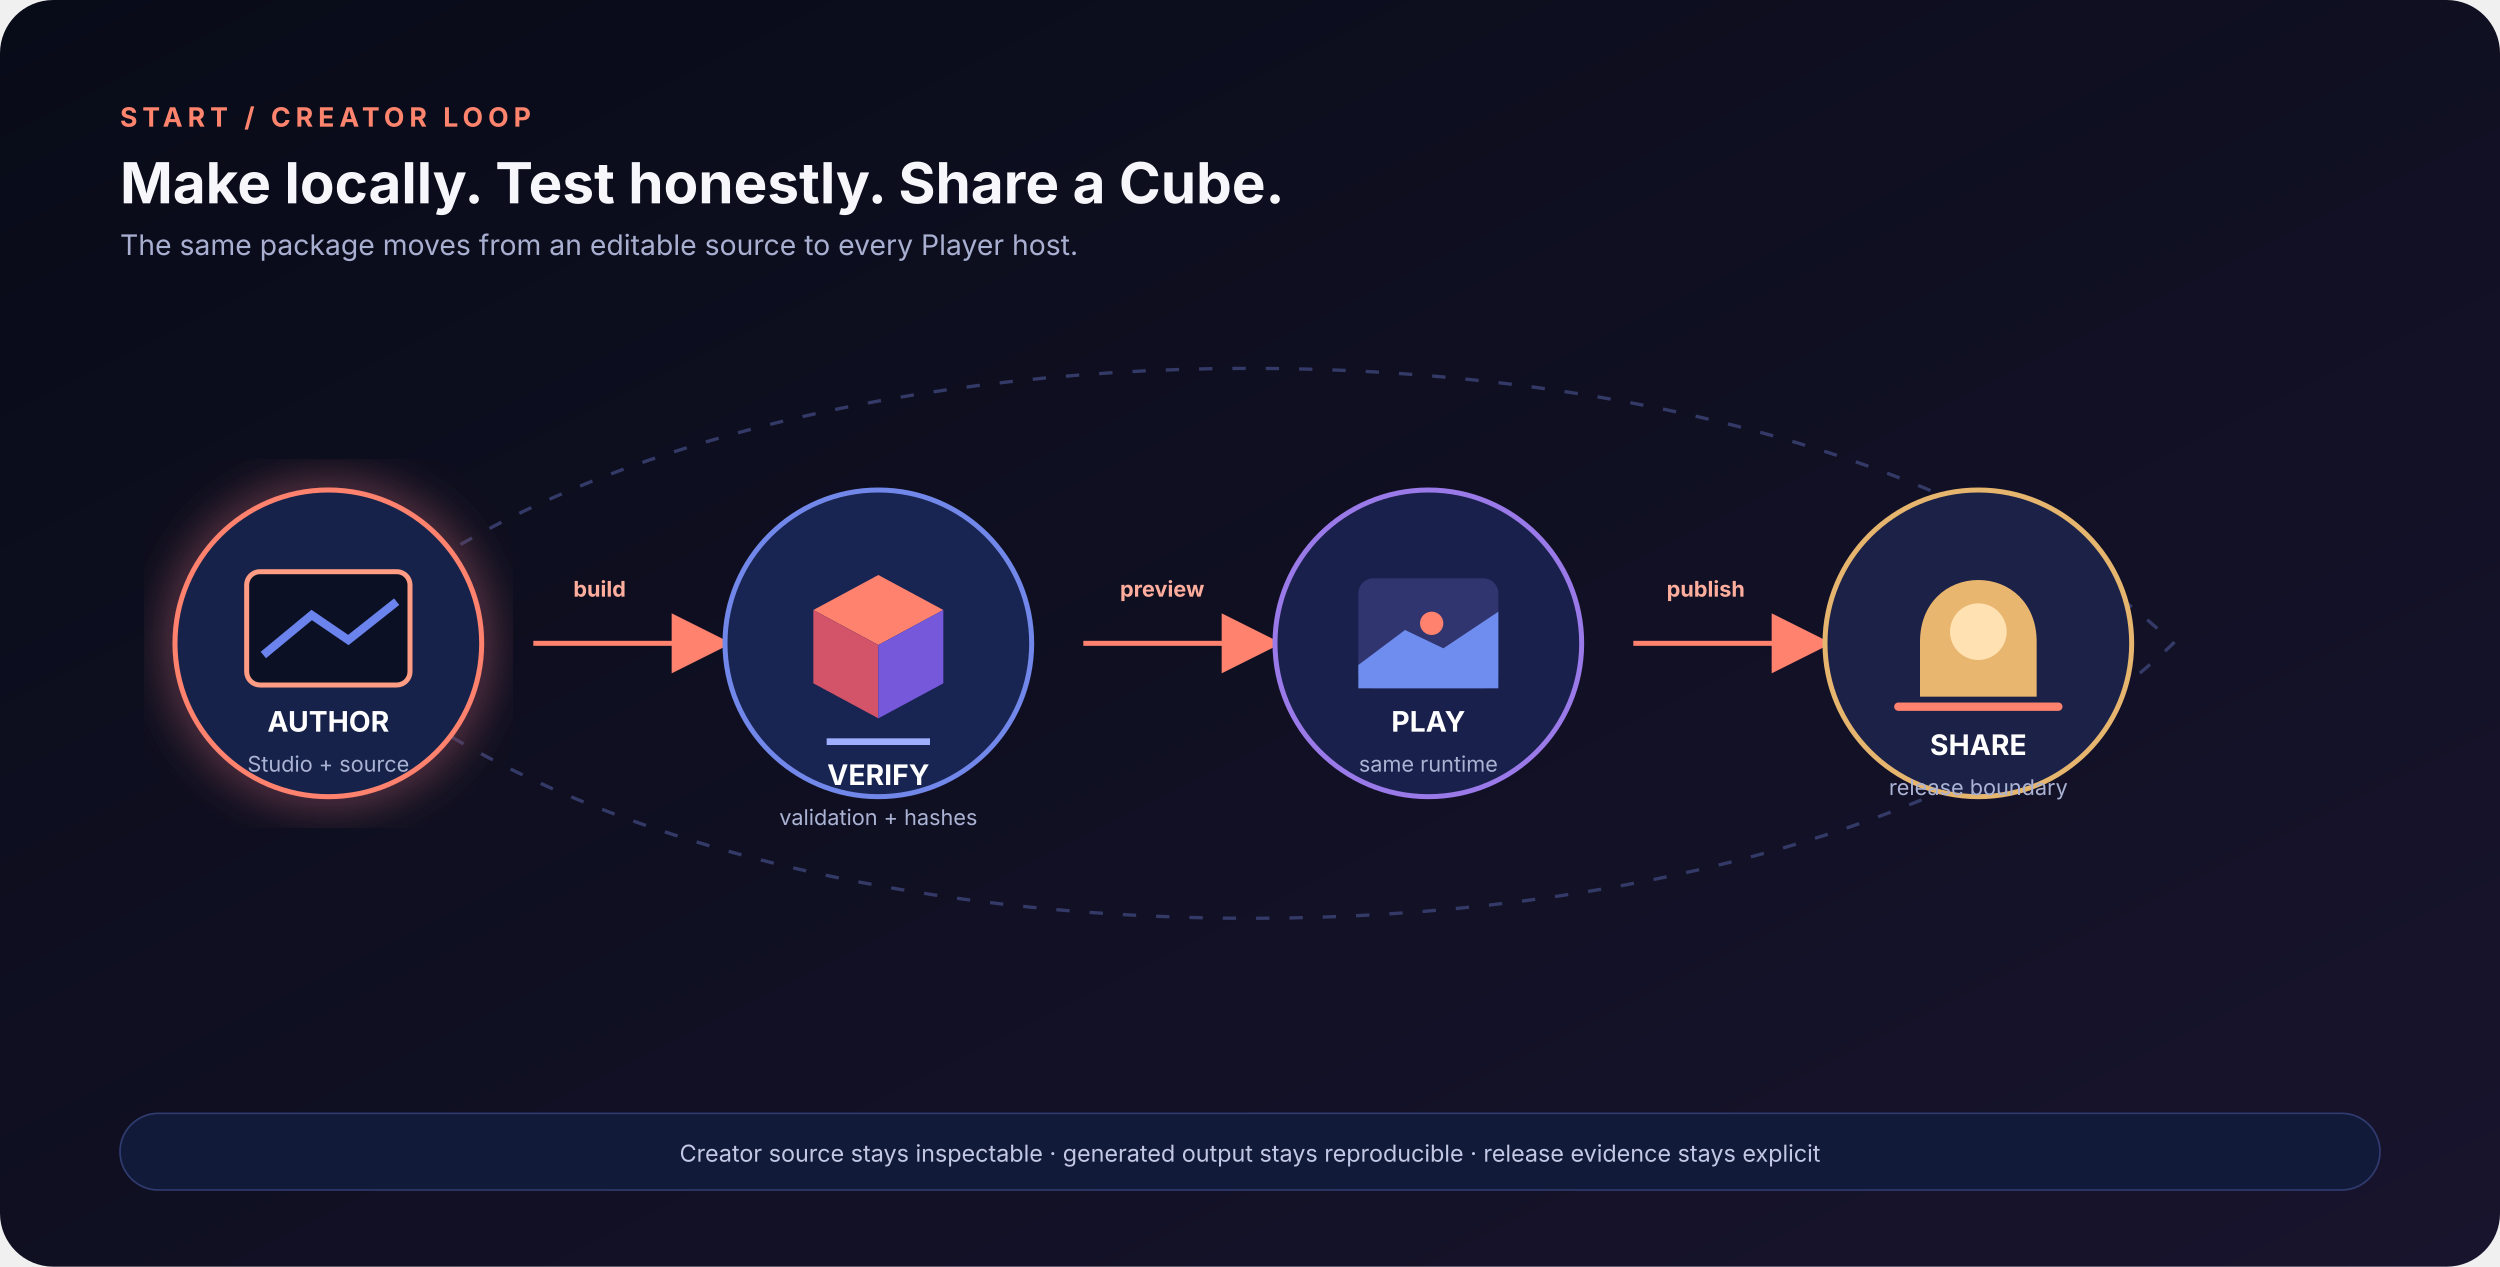
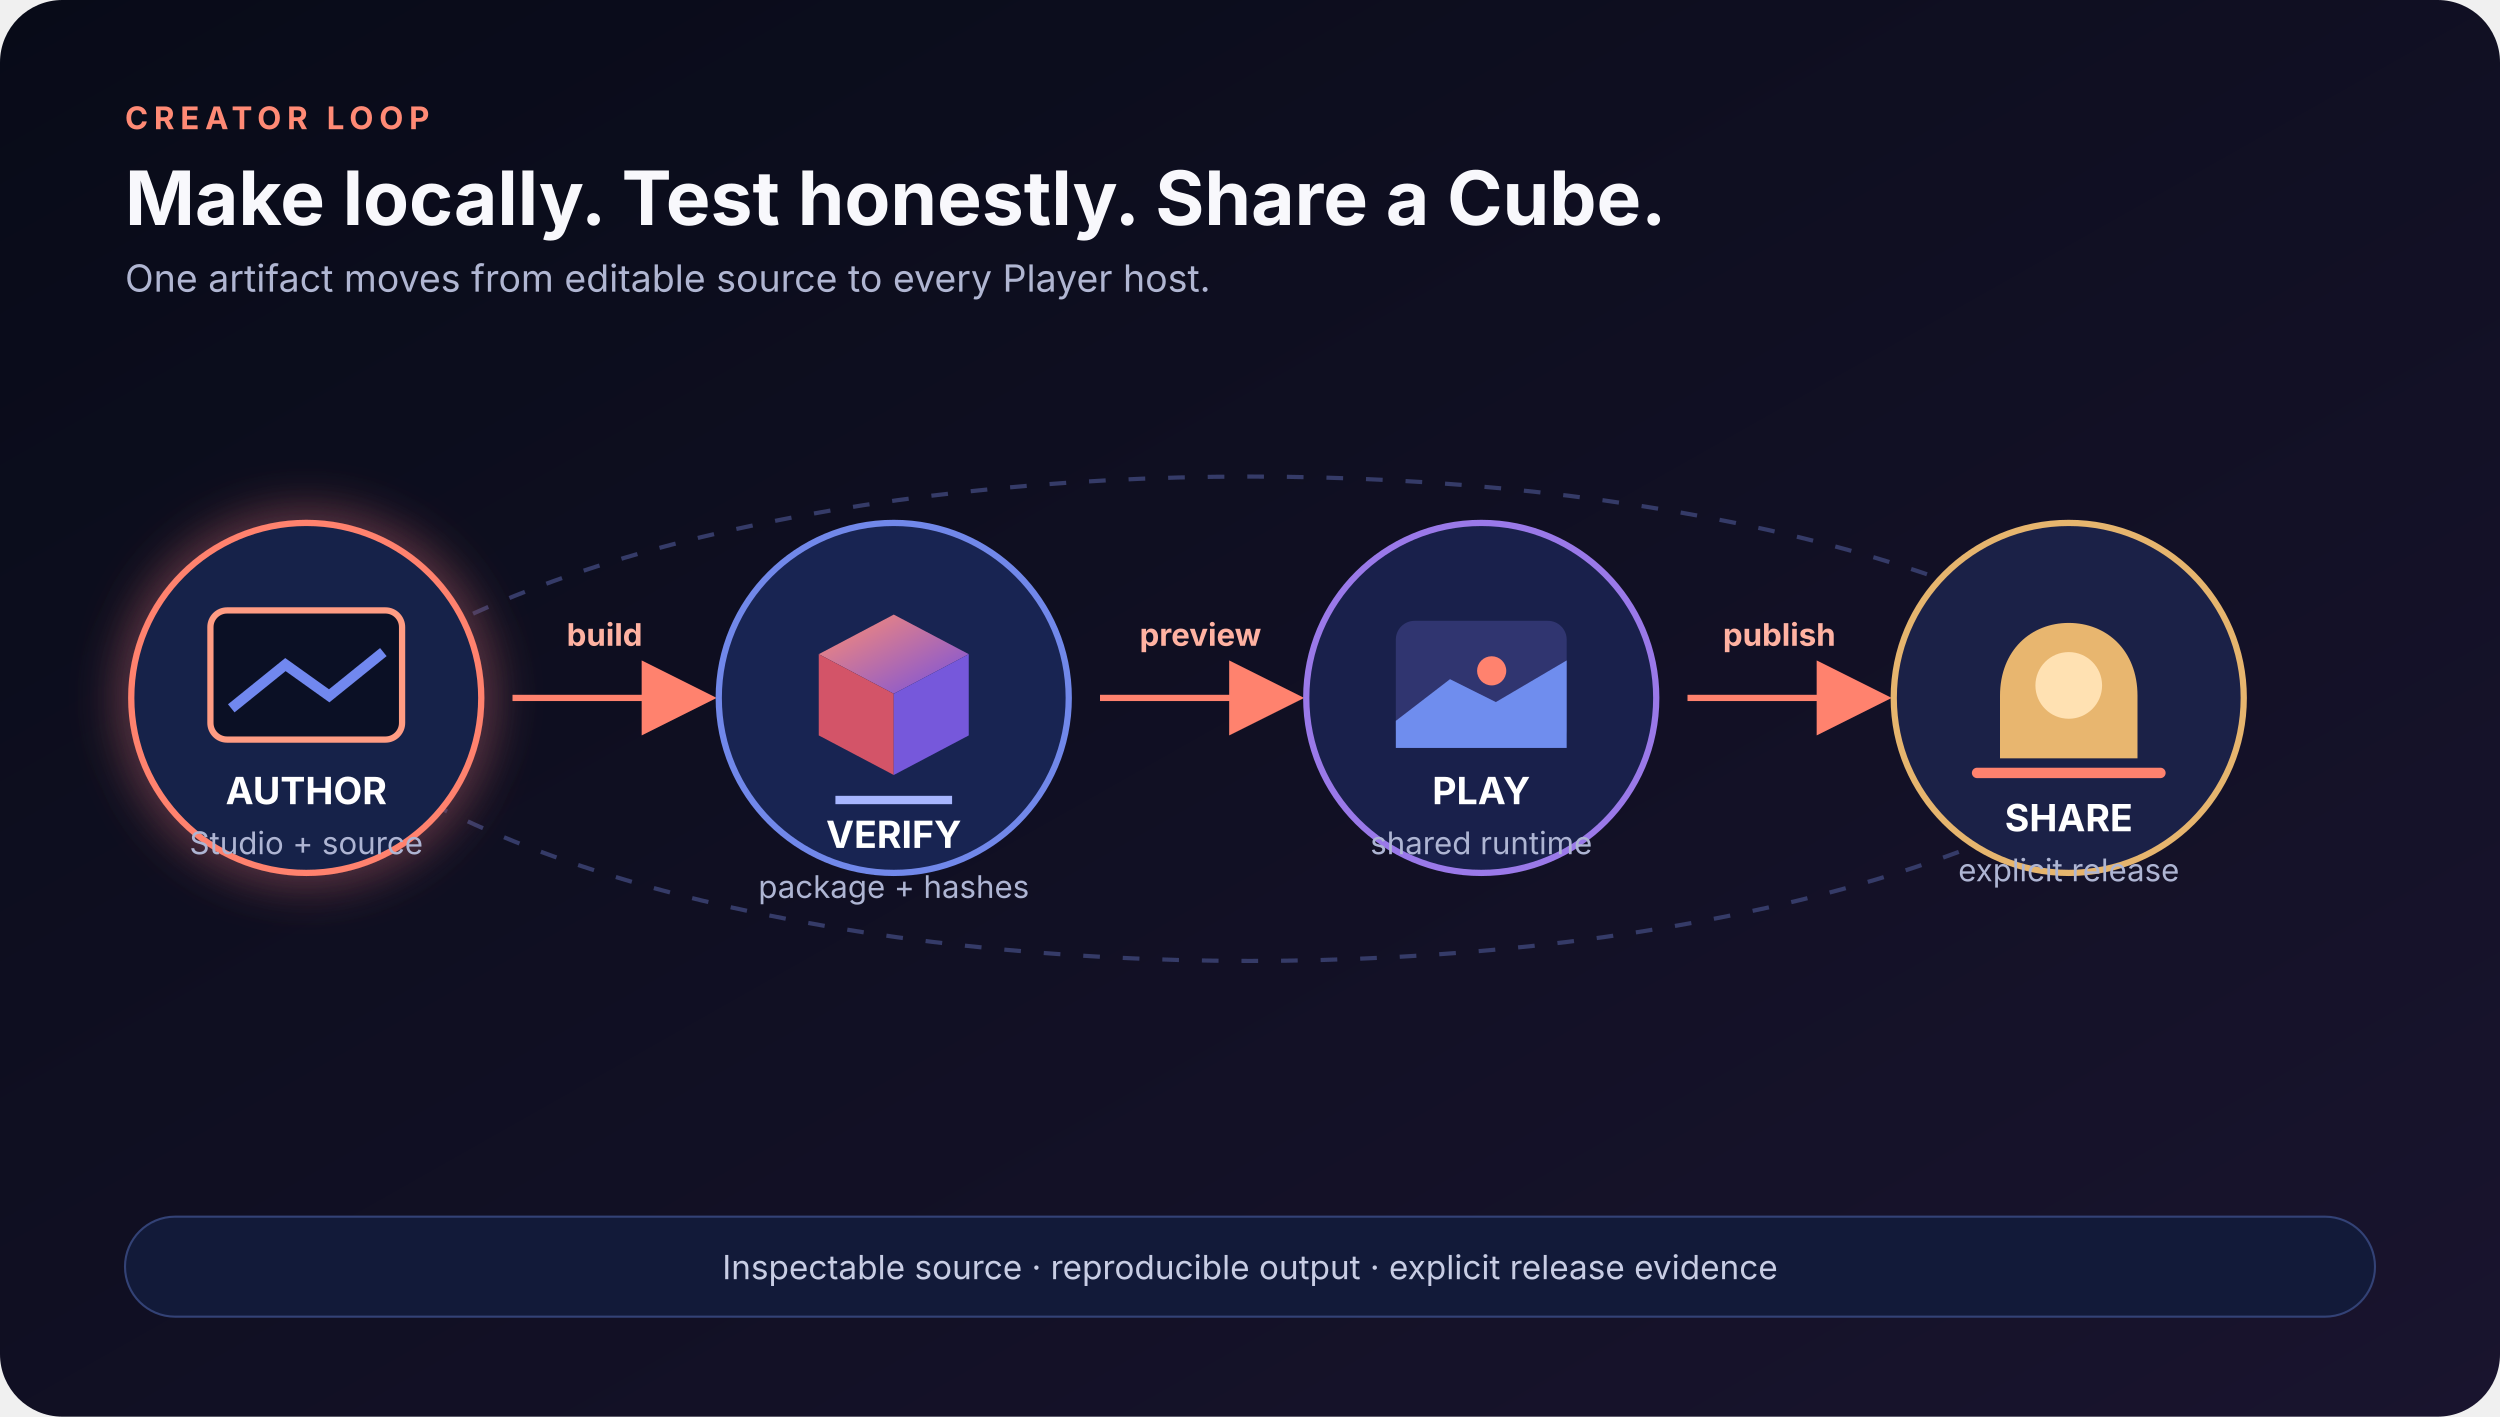
- <svg xmlns="http://www.w3.org/2000/svg" viewBox="0 0 1500 760" role="img" aria-labelledby="title desc">
+ <svg xmlns="http://www.w3.org/2000/svg" viewBox="0 0 1200 680" role="img" aria-labelledby="title desc">
  <defs>
    <linearGradient id="bg" x1="0" y1="0" x2="1" y2="1">
      <stop stop-color="#080b18" />
-       <stop offset="1" stop-color="#18142d" />
+       <stop offset="1" stop-color="#19142e" />
    </linearGradient>
-     <filter id="glow">
-       <feGaussianBlur stdDeviation="14" result="b" />
+     <linearGradient id="cube" x1="0" y1="0" x2="1" y2="1">
+       <stop stop-color="#ff8d72" />
+       <stop offset="1" stop-color="#7550df" />
+     </linearGradient>
+     <filter id="glow" x="-60%" y="-60%" width="220%" height="220%">
+       <feGaussianBlur stdDeviation="12" result="b" />
      <feMerge>
        <feMergeNode in="b" />
        <feMergeNode in="SourceGraphic" />
      </feMerge>
    </filter>
    <marker id="arrow" markerWidth="12" markerHeight="12" refX="9" refY="6" orient="auto">
      <path d="M0 0L12 6L0 12Z" fill="#ff826e" />
    </marker>
+     <style>text{font-family:Inter,Arial,sans-serif}.eyebrow{fill:#ff8a75;font-size:15px;font-weight:700;letter-spacing:2.8px}.headline{fill:#f8f8fc;font-size:36px;font-weight:750}.deck{fill:#b0b6d2;font-size:18px}.phase{fill:#fff;font-size:18px;font-weight:700}.note{fill:#aeb5d3;font-size:15px}.verb{fill:#ffb2a2;font-size:15px;font-weight:700}.footer{fill:#c8cde4;font-size:16px}@media(max-width:600px){.deck,.note,.verb,.footer{display:none}.eyebrow{font-size:19px}.headline{font-size:42px}.phase{font-size:28px}}</style>
  </defs>
-   <rect width="1500" height="760" rx="32" fill="url(#bg)" />
-   <text x="72" y="76" fill="#ff846d" font-family="Inter,Arial,sans-serif" font-size="16" font-weight="700" letter-spacing="3">START / CREATOR LOOP</text>
-   <text x="72" y="122" fill="#f7f7fb" font-family="Inter,Arial,sans-serif" font-size="34" font-weight="750">Make locally. Test honestly. Share a Cube.</text>
-   <text x="72" y="153" fill="#a9afd0" font-family="Inter,Arial,sans-serif" font-size="17">The same package moves from an editable source to every Player host.</text>
-   <path d="M196 386C425 166 1075 166 1304 386C1075 606 425 606 196 386Z" fill="none" stroke="#343a67" stroke-width="2" stroke-dasharray="8 12" />
-   <g font-family="Inter,Arial,sans-serif">
-     <g transform="translate(105 294)">
-       <circle cx="92" cy="92" r="92" fill="#162449" stroke="#ff826e" stroke-width="3" filter="url(#glow)" />
-       <rect x="43" y="49" width="98" height="68" rx="8" fill="#0b1025" stroke="#ff9c83" stroke-width="3" />
-       <path d="M53 99L82 75L104 90L133 67" fill="none" stroke="#6b83ec" stroke-width="5" />
-       <text x="92" y="145" text-anchor="middle" fill="#fff" font-size="17" font-weight="700">AUTHOR</text>
-       <text x="92" y="169" text-anchor="middle" fill="#abb3d4" font-size="13">Studio + source</text>
-     </g>
-     <path d="M320 386H430" stroke="#ff826e" stroke-width="3" marker-end="url(#arrow)" />
-     <text x="344" y="358" fill="#ffad9d" font-size="13" font-weight="700">build</text>
-     <g transform="translate(435 294)">
-       <circle cx="92" cy="92" r="92" fill="#182452" stroke="#7188ea" stroke-width="3" />
-       <path d="M53 72L92 51L131 72L92 93Z" fill="#ff826e" />
-       <path d="M53 72L92 93V137L53 116Z" fill="#d35468" />
-       <path d="M92 93L131 72V116L92 137Z" fill="#7658db" />
-       <path d="M61 151H123" stroke="#9eafff" stroke-width="4" />
-       <text x="92" y="177" text-anchor="middle" fill="#fff" font-size="17" font-weight="700">VERIFY</text>
-       <text x="92" y="201" text-anchor="middle" fill="#abb3d4" font-size="13">validation + hashes</text>
-     </g>
-     <path d="M650 386H760" stroke="#ff826e" stroke-width="3" marker-end="url(#arrow)" />
-     <text x="672" y="358" fill="#ffad9d" font-size="13" font-weight="700">preview</text>
-     <g transform="translate(765 294)">
-       <circle cx="92" cy="92" r="92" fill="#19204b" stroke="#9a79e9" stroke-width="3" />
-       <rect x="50" y="53" width="84" height="66" rx="9" fill="#303570" />
-       <path d="M50 105L78 84L101 95L134 73V119H50Z" fill="#6f8dee" />
-       <circle cx="94" cy="80" r="7" fill="#ff826e" />
-       <text x="92" y="145" text-anchor="middle" fill="#fff" font-size="17" font-weight="700">PLAY</text>
-       <text x="92" y="169" text-anchor="middle" fill="#abb3d4" font-size="13">same runtime</text>
-     </g>
-     <path d="M980 386H1090" stroke="#ff826e" stroke-width="3" marker-end="url(#arrow)" />
-     <text x="1000" y="358" fill="#ffad9d" font-size="13" font-weight="700">publish</text>
-     <g transform="translate(1095 294)">
-       <circle cx="92" cy="92" r="92" fill="#1b2147" stroke="#e6b56e" stroke-width="3" />
-       <path d="M57 91C57 68 73 54 92 54C111 54 127 68 127 91V124H57Z" fill="#e8b66f" />
-       <circle cx="92" cy="85" r="17" fill="#ffe1b2" />
-       <path d="M44 130H140" stroke="#ff826e" stroke-width="5" stroke-linecap="round" />
-       <text x="92" y="159" text-anchor="middle" fill="#fff" font-size="17" font-weight="700">SHARE</text>
-       <text x="92" y="183" text-anchor="middle" fill="#abb3d4" font-size="13">release boundary</text>
-     </g>
+   <rect width="1200" height="680" rx="30" fill="url(#bg)" />
+   <text x="60" y="62" class="eyebrow">CREATOR LOOP</text>
+   <text x="60" y="108" class="headline">Make locally. Test honestly. Share a Cube.</text>
+   <text x="60" y="140" class="deck">One artifact moves from editable source to every Player host.</text>
+   <path d="M147 345C318 190 882 190 1053 345C882 500 318 500 147 345Z" fill="none" stroke="#353b68" stroke-width="2" stroke-dasharray="8 11" />
+   <g transform="translate(62 250)">
+     <circle cx="85" cy="85" r="84" fill="#152348" stroke="#ff826e" stroke-width="3" filter="url(#glow)" />
+     <rect x="39" y="43" width="92" height="62" rx="8" fill="#0b1025" stroke="#ff9c83" stroke-width="3" />
+     <path d="M49 90L75 69L96 84L122 63" fill="none" stroke="#7188ef" stroke-width="5" />
+     <text x="85" y="136" text-anchor="middle" class="phase">AUTHOR</text>
+     <text x="85" y="160" text-anchor="middle" class="note">Studio + source</text>
  </g>
-   <g transform="translate(72 668)" font-family="Inter,Arial,sans-serif">
-     <rect width="1356" height="46" rx="23" fill="#121a39" stroke="#303c70" />
-     <text x="678" y="29" text-anchor="middle" fill="#c2c8e3" font-size="14">Creator source stays inspectable · generated output stays reproducible · release evidence stays explicit</text>
+   <path d="M246 335H335" stroke="#ff826e" stroke-width="3" marker-end="url(#arrow)" />
+   <text x="272" y="310" class="verb">build</text>
+   <g transform="translate(344 250)">
+     <circle cx="85" cy="85" r="84" fill="#182452" stroke="#7188ea" stroke-width="3" />
+     <path d="M49 64L85 45L121 64L85 83Z" fill="url(#cube)" />
+     <path d="M49 64L85 83V122L49 103Z" fill="#d35468" />
+     <path d="M85 83L121 64V103L85 122Z" fill="#7658db" />
+     <path d="M57 134H113" stroke="#a7b6ff" stroke-width="4" />
+     <text x="85" y="157" text-anchor="middle" class="phase">VERIFY</text>
+     <text x="85" y="181" text-anchor="middle" class="note">package + hashes</text>
+   </g>
+   <path d="M528 335H617" stroke="#ff826e" stroke-width="3" marker-end="url(#arrow)" />
+   <text x="547" y="310" class="verb">preview</text>
+   <g transform="translate(626 250)">
+     <circle cx="85" cy="85" r="84" fill="#19204b" stroke="#9a79e9" stroke-width="3" />
+     <rect x="44" y="48" width="82" height="61" rx="9" fill="#303570" />
+     <path d="M44 96L70 76L92 87L126 67V109H44Z" fill="#6f8dee" />
+     <circle cx="90" cy="72" r="7" fill="#ff826e" />
+     <text x="85" y="136" text-anchor="middle" class="phase">PLAY</text>
+     <text x="85" y="160" text-anchor="middle" class="note">shared runtime</text>
+   </g>
+   <path d="M810 335H899" stroke="#ff826e" stroke-width="3" marker-end="url(#arrow)" />
+   <text x="827" y="310" class="verb">publish</text>
+   <g transform="translate(908 250)">
+     <circle cx="85" cy="85" r="84" fill="#1b2147" stroke="#e6b56e" stroke-width="3" />
+     <path d="M52 84C52 62 67 49 85 49C103 49 118 62 118 84V114H52Z" fill="#e8b66f" />
+     <circle cx="85" cy="79" r="16" fill="#ffe1b2" />
+     <path d="M41 121H129" stroke="#ff826e" stroke-width="5" stroke-linecap="round" />
+     <text x="85" y="149" text-anchor="middle" class="phase">SHARE</text>
+     <text x="85" y="173" text-anchor="middle" class="note">explicit release</text>
+   </g>
+   <g transform="translate(60 584)">
+     <rect width="1080" height="48" rx="24" fill="#121a39" stroke="#334276" />
+     <text x="540" y="30" text-anchor="middle" class="footer">Inspectable source · reproducible output · explicit release evidence</text>
  </g>
</svg>
